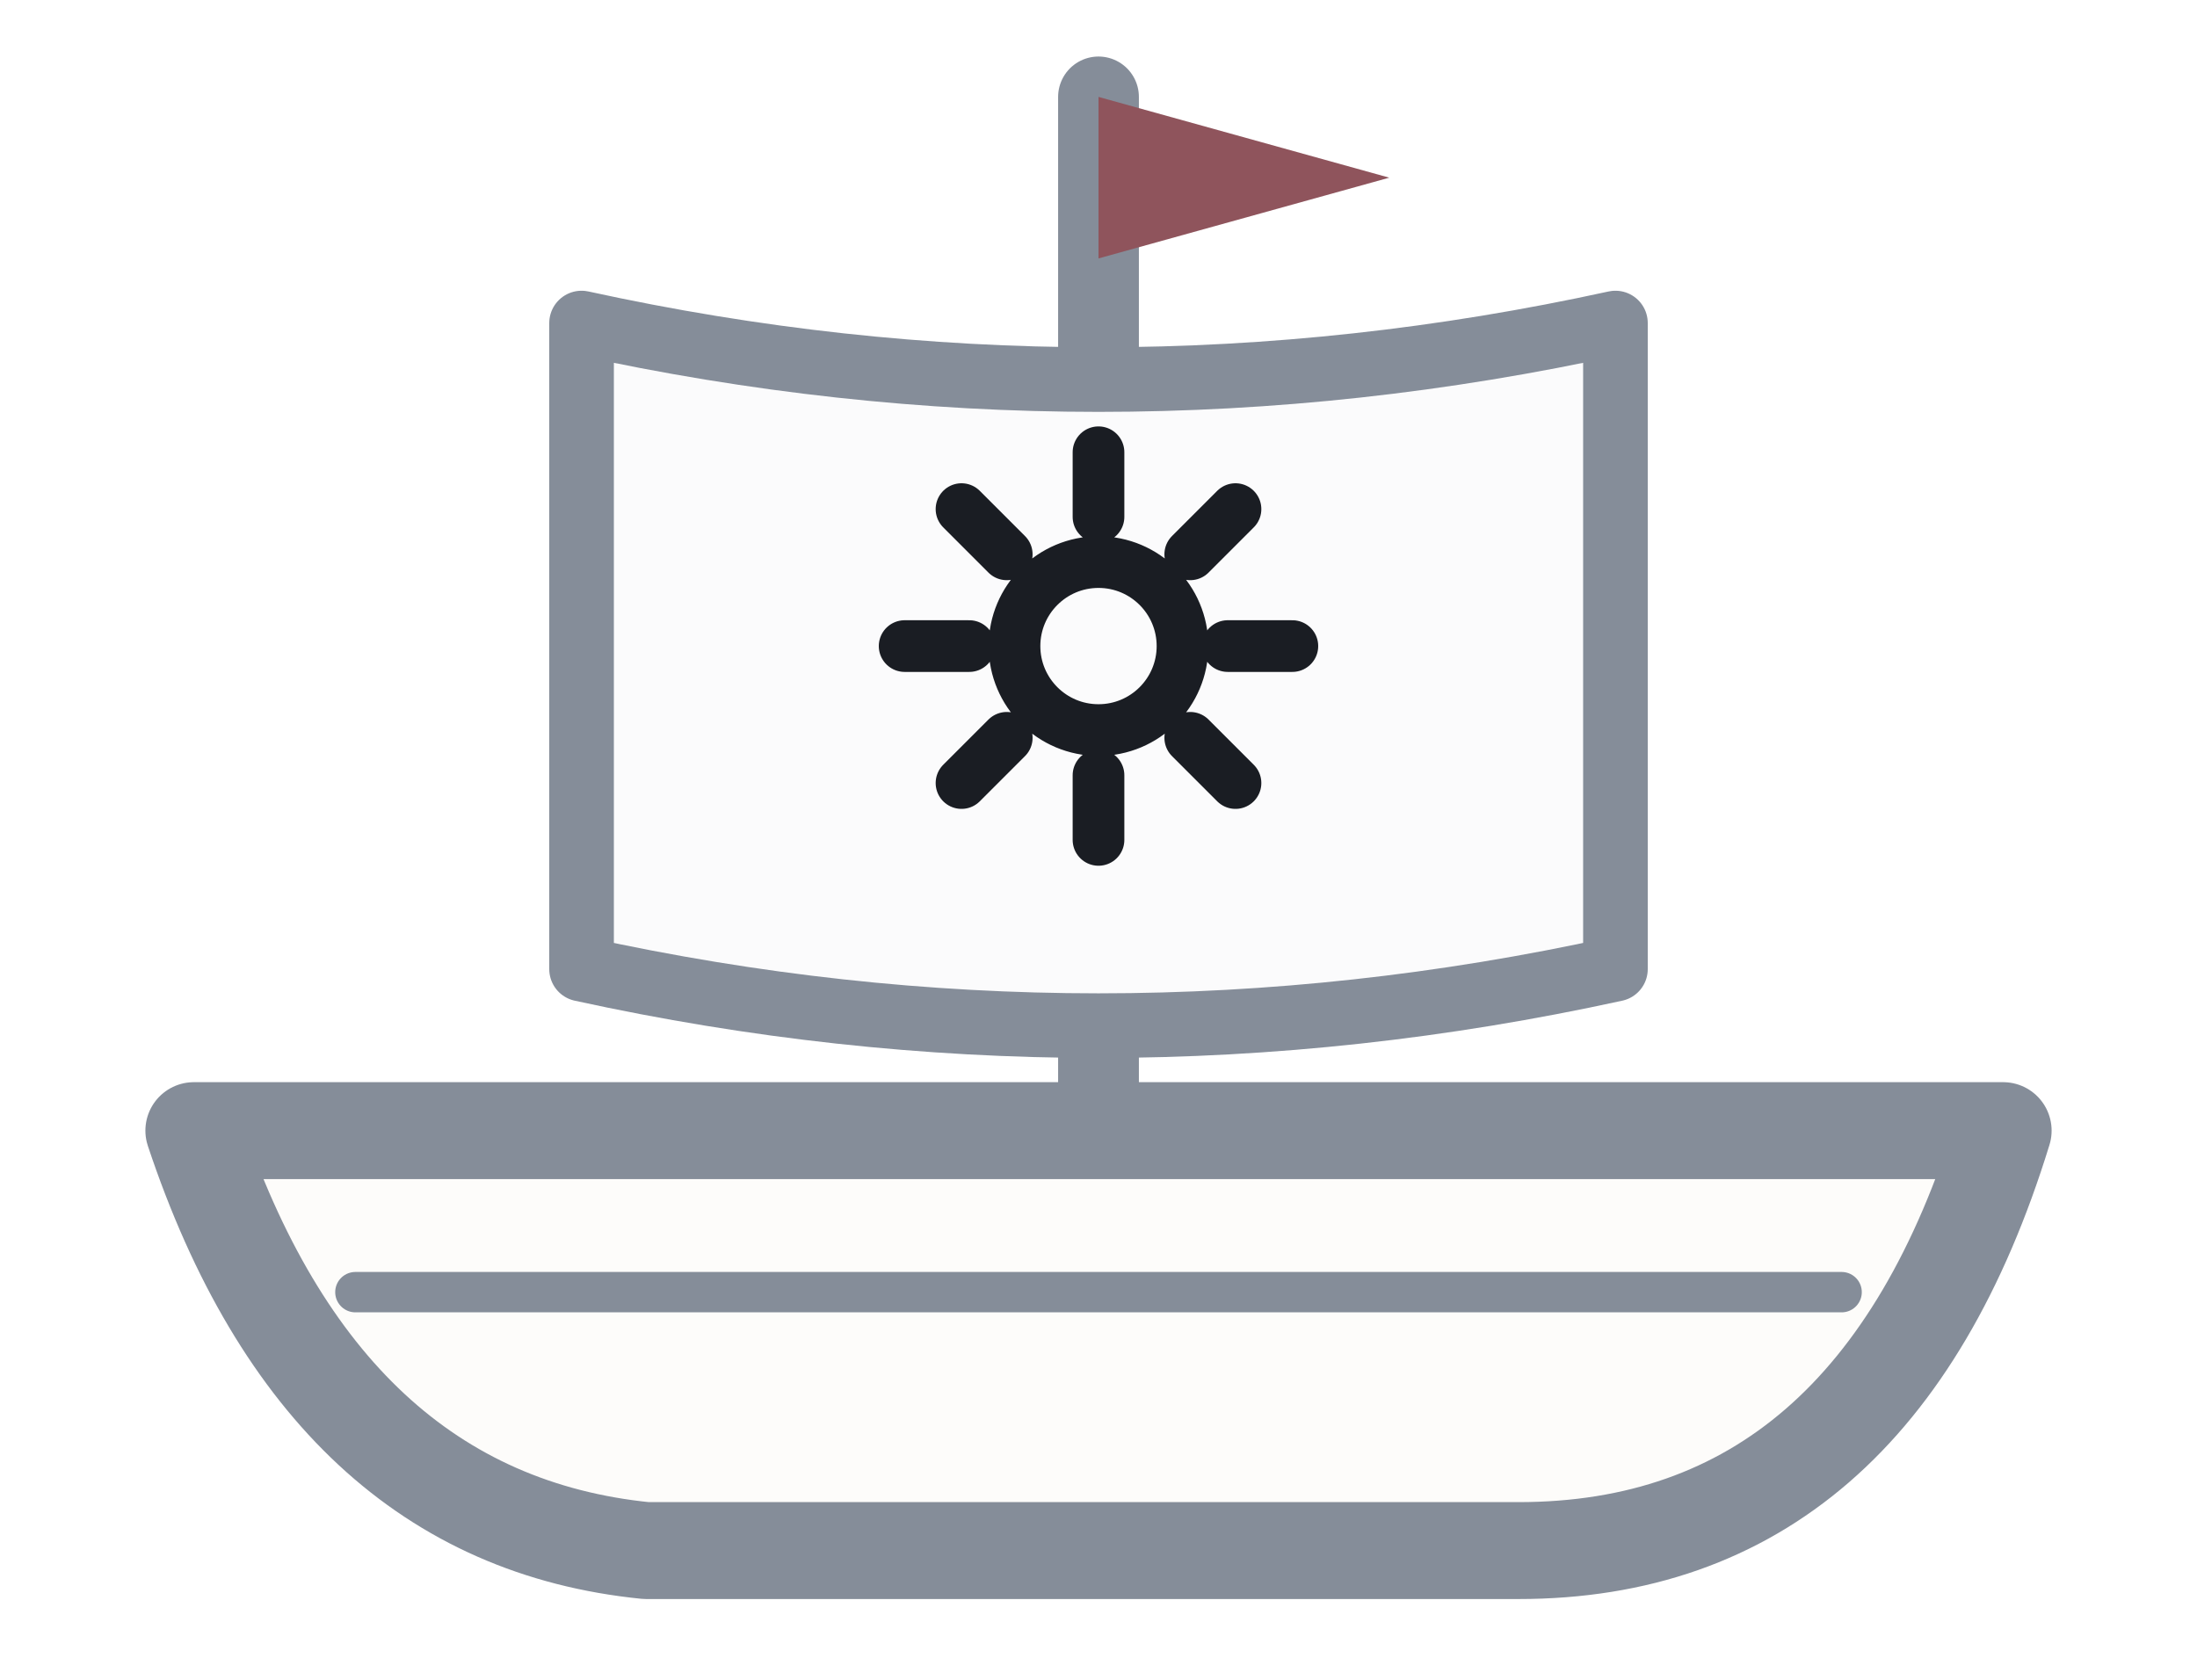
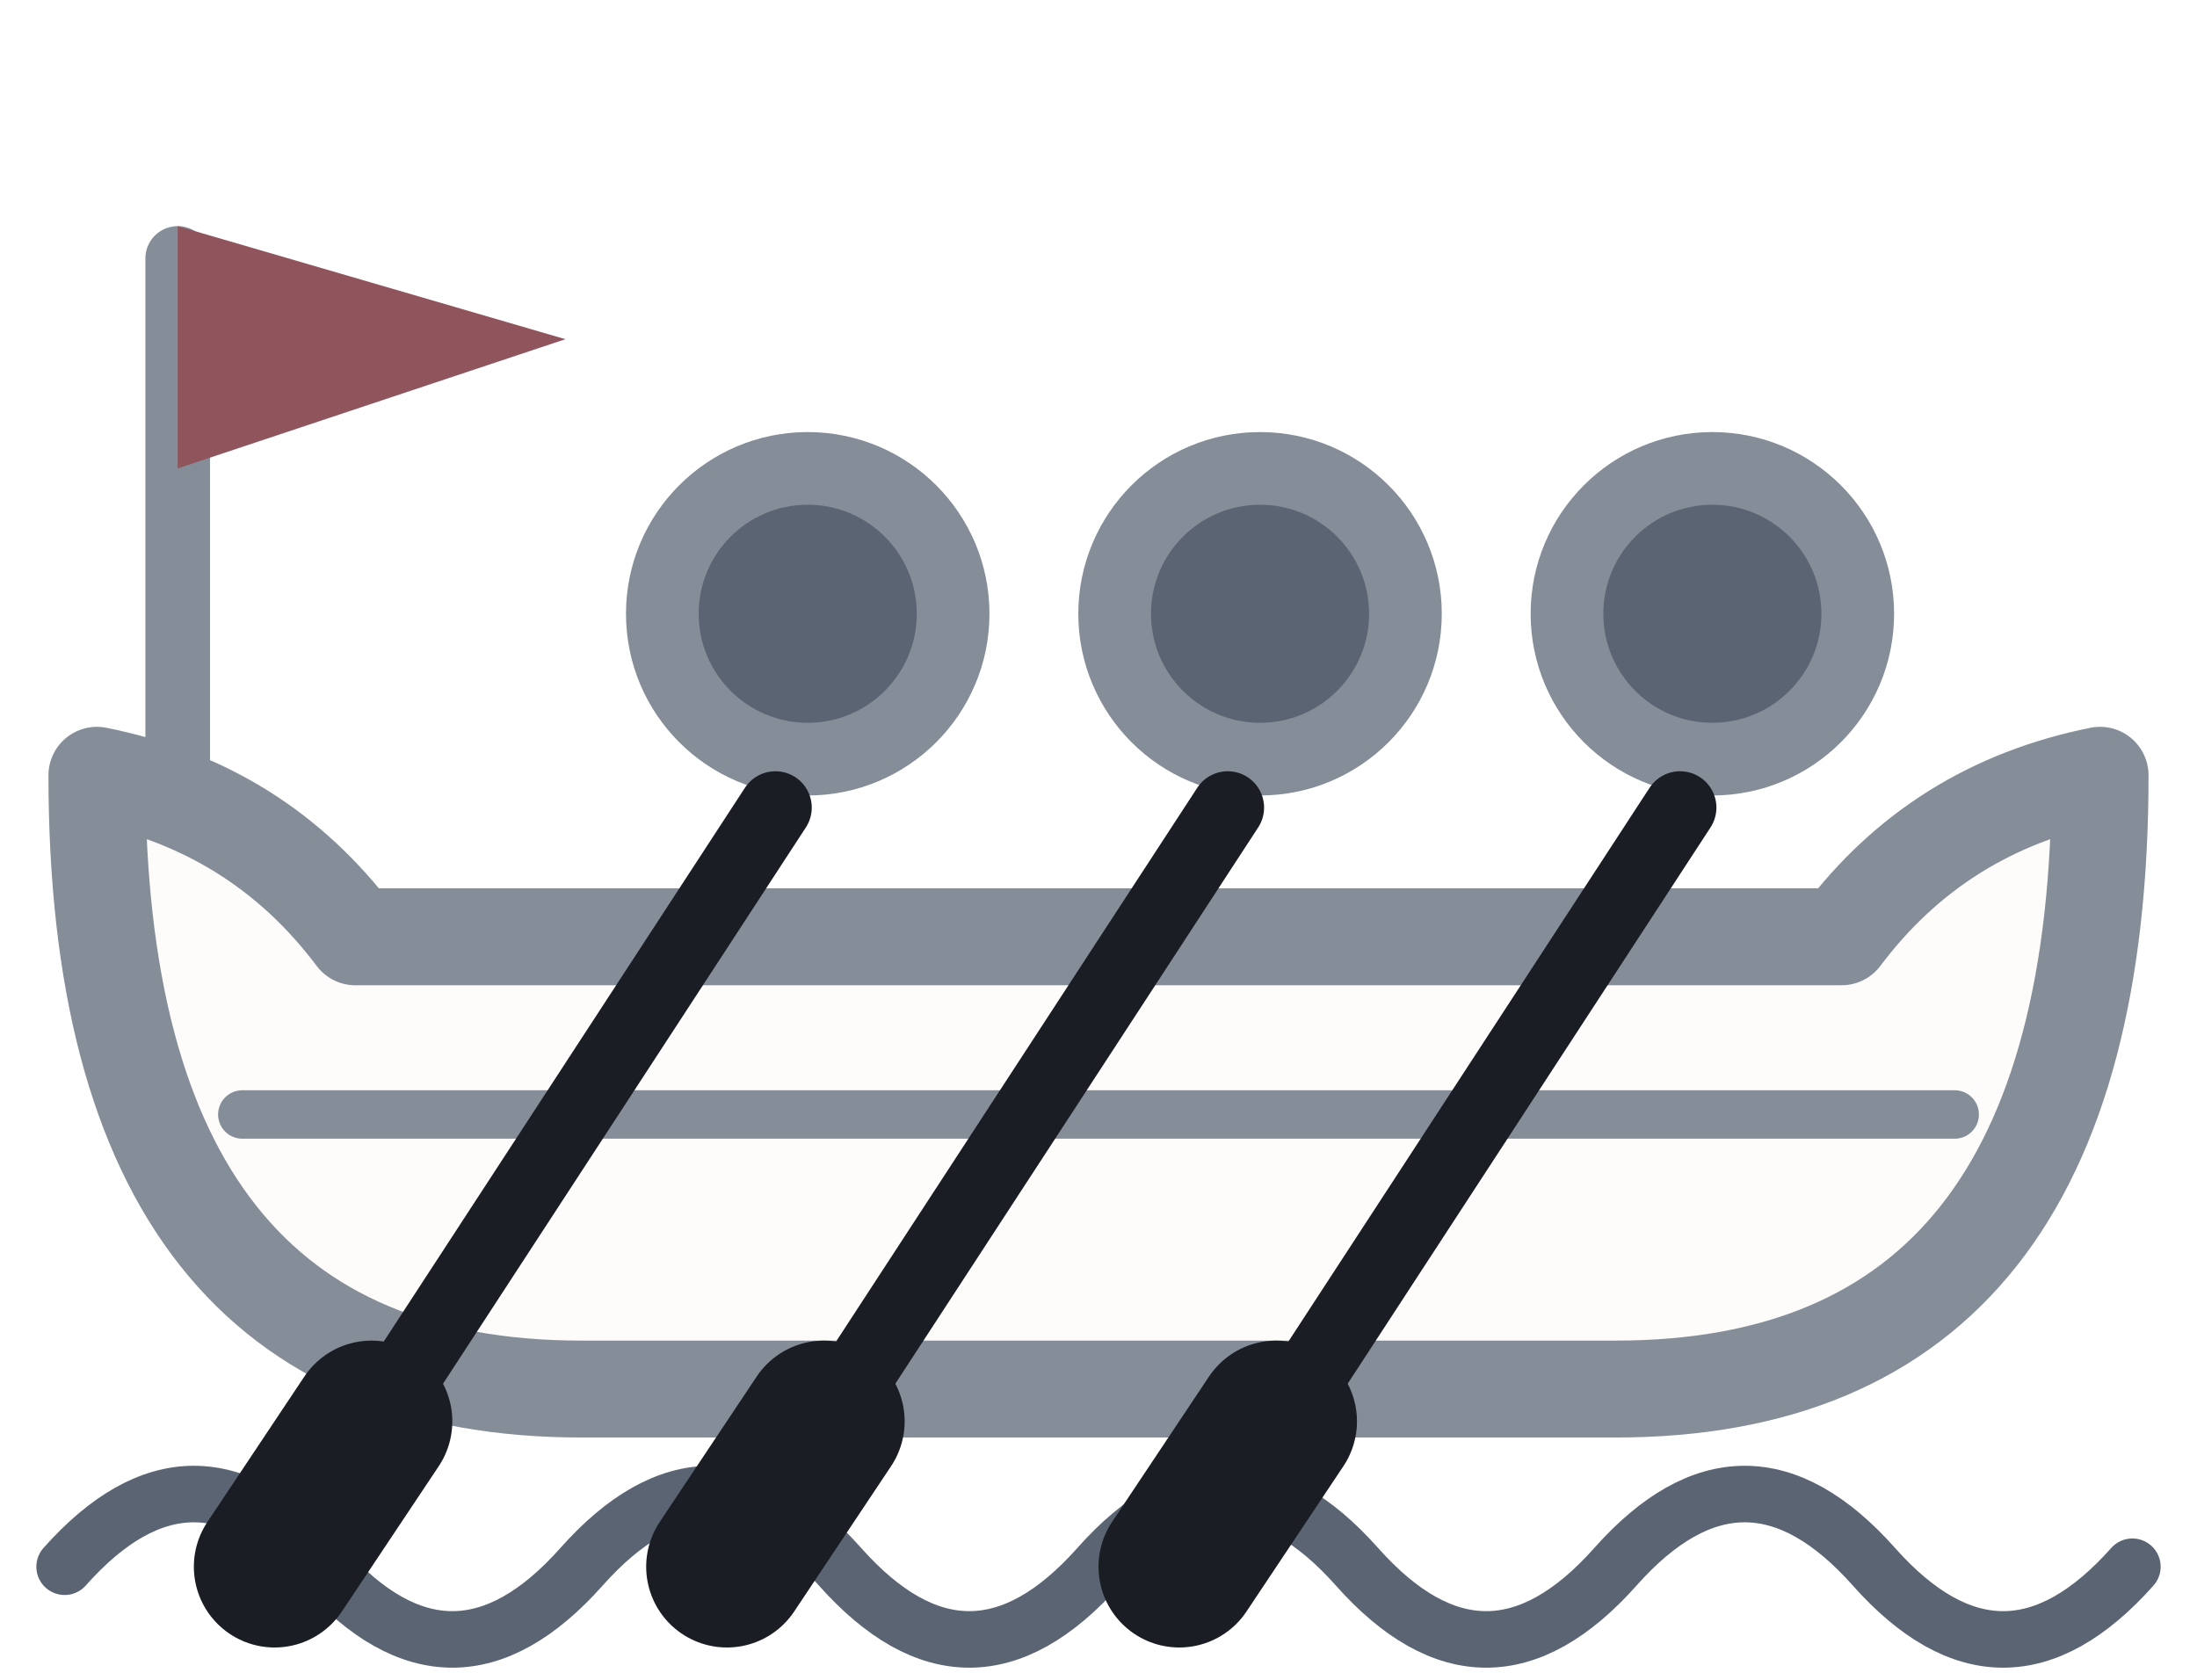
<svg xmlns="http://www.w3.org/2000/svg" viewBox="0 0 136 104" stroke-linecap="round" stroke-linejoin="round">
-   <path d="M68 6V70" fill="none" stroke="#858d99" stroke-width="5" />
-   <path d="M68 6L86 11L68 16Z" fill="#8f545c" stroke="none" />
-   <path d="M36 20Q68 27 100 20V60Q68 67 36 60Z" fill="#fbfbfc" stroke="#858d99" stroke-width="4" />
-   <g transform="translate(52 24) scale(0.8)">
-     <path d="M20 13.5a6.5 6.5 0 1 0 0 13a6.5 6.5 0 1 0 0 -13 M20 5v5 M20 30v5 M5 20h5 M30 20h5 M9.4 9.4l3.5 3.5 M27.1 27.1l3.5 3.5 M30.6 9.4l-3.5 3.5 M12.9 27.1l-3.5 3.5" fill="none" stroke="#1a1d23" stroke-width="4" />
-   </g>
-   <path d="M12 70H124Q116 96 94 96H40Q20 94 12 70Z" fill="#fdfcfa" stroke="#858d99" stroke-width="6" />
-   <path d="M22 80H114" fill="none" stroke="#858d99" stroke-width="2.5" />
+   <path d="M4 97q8 -9 16 0t16 0t16 0t16 0t16 0t16 0t16 0t16 0" fill="none" stroke="#5b6472" stroke-width="3.5" />
+   <path d="M11 50V16" fill="none" stroke="#858d99" stroke-width="4" />
+   <path d="M11 14L35 21L11 29Z" fill="#8f545c" stroke="none" />
+   <circle cx="50" cy="38" r="9" fill="#5b6472" stroke="#858d99" stroke-width="4.5" />
+   <circle cx="78" cy="38" r="9" fill="#5b6472" stroke="#858d99" stroke-width="4.5" />
+   <circle cx="106" cy="38" r="9" fill="#5b6472" stroke="#858d99" stroke-width="4.5" />
+   <path d="M6 48Q16 50 22 58H114Q120 50 130 48Q130 86 100 86H36Q6 86 6 48Z" fill="#fdfcfa" stroke="#858d99" stroke-width="6" />
+   <path d="M15 69H121" fill="none" stroke="#858d99" stroke-width="3" />
+   <path d="M48 50L18 96M76 50L46 96M104 50L74 96" fill="none" stroke="#1a1d23" stroke-width="4.5" />
+   <path d="M23 88L17 97M51 88L45 97M79 88L73 97" fill="none" stroke="#1a1d23" stroke-width="10" />
</svg>
